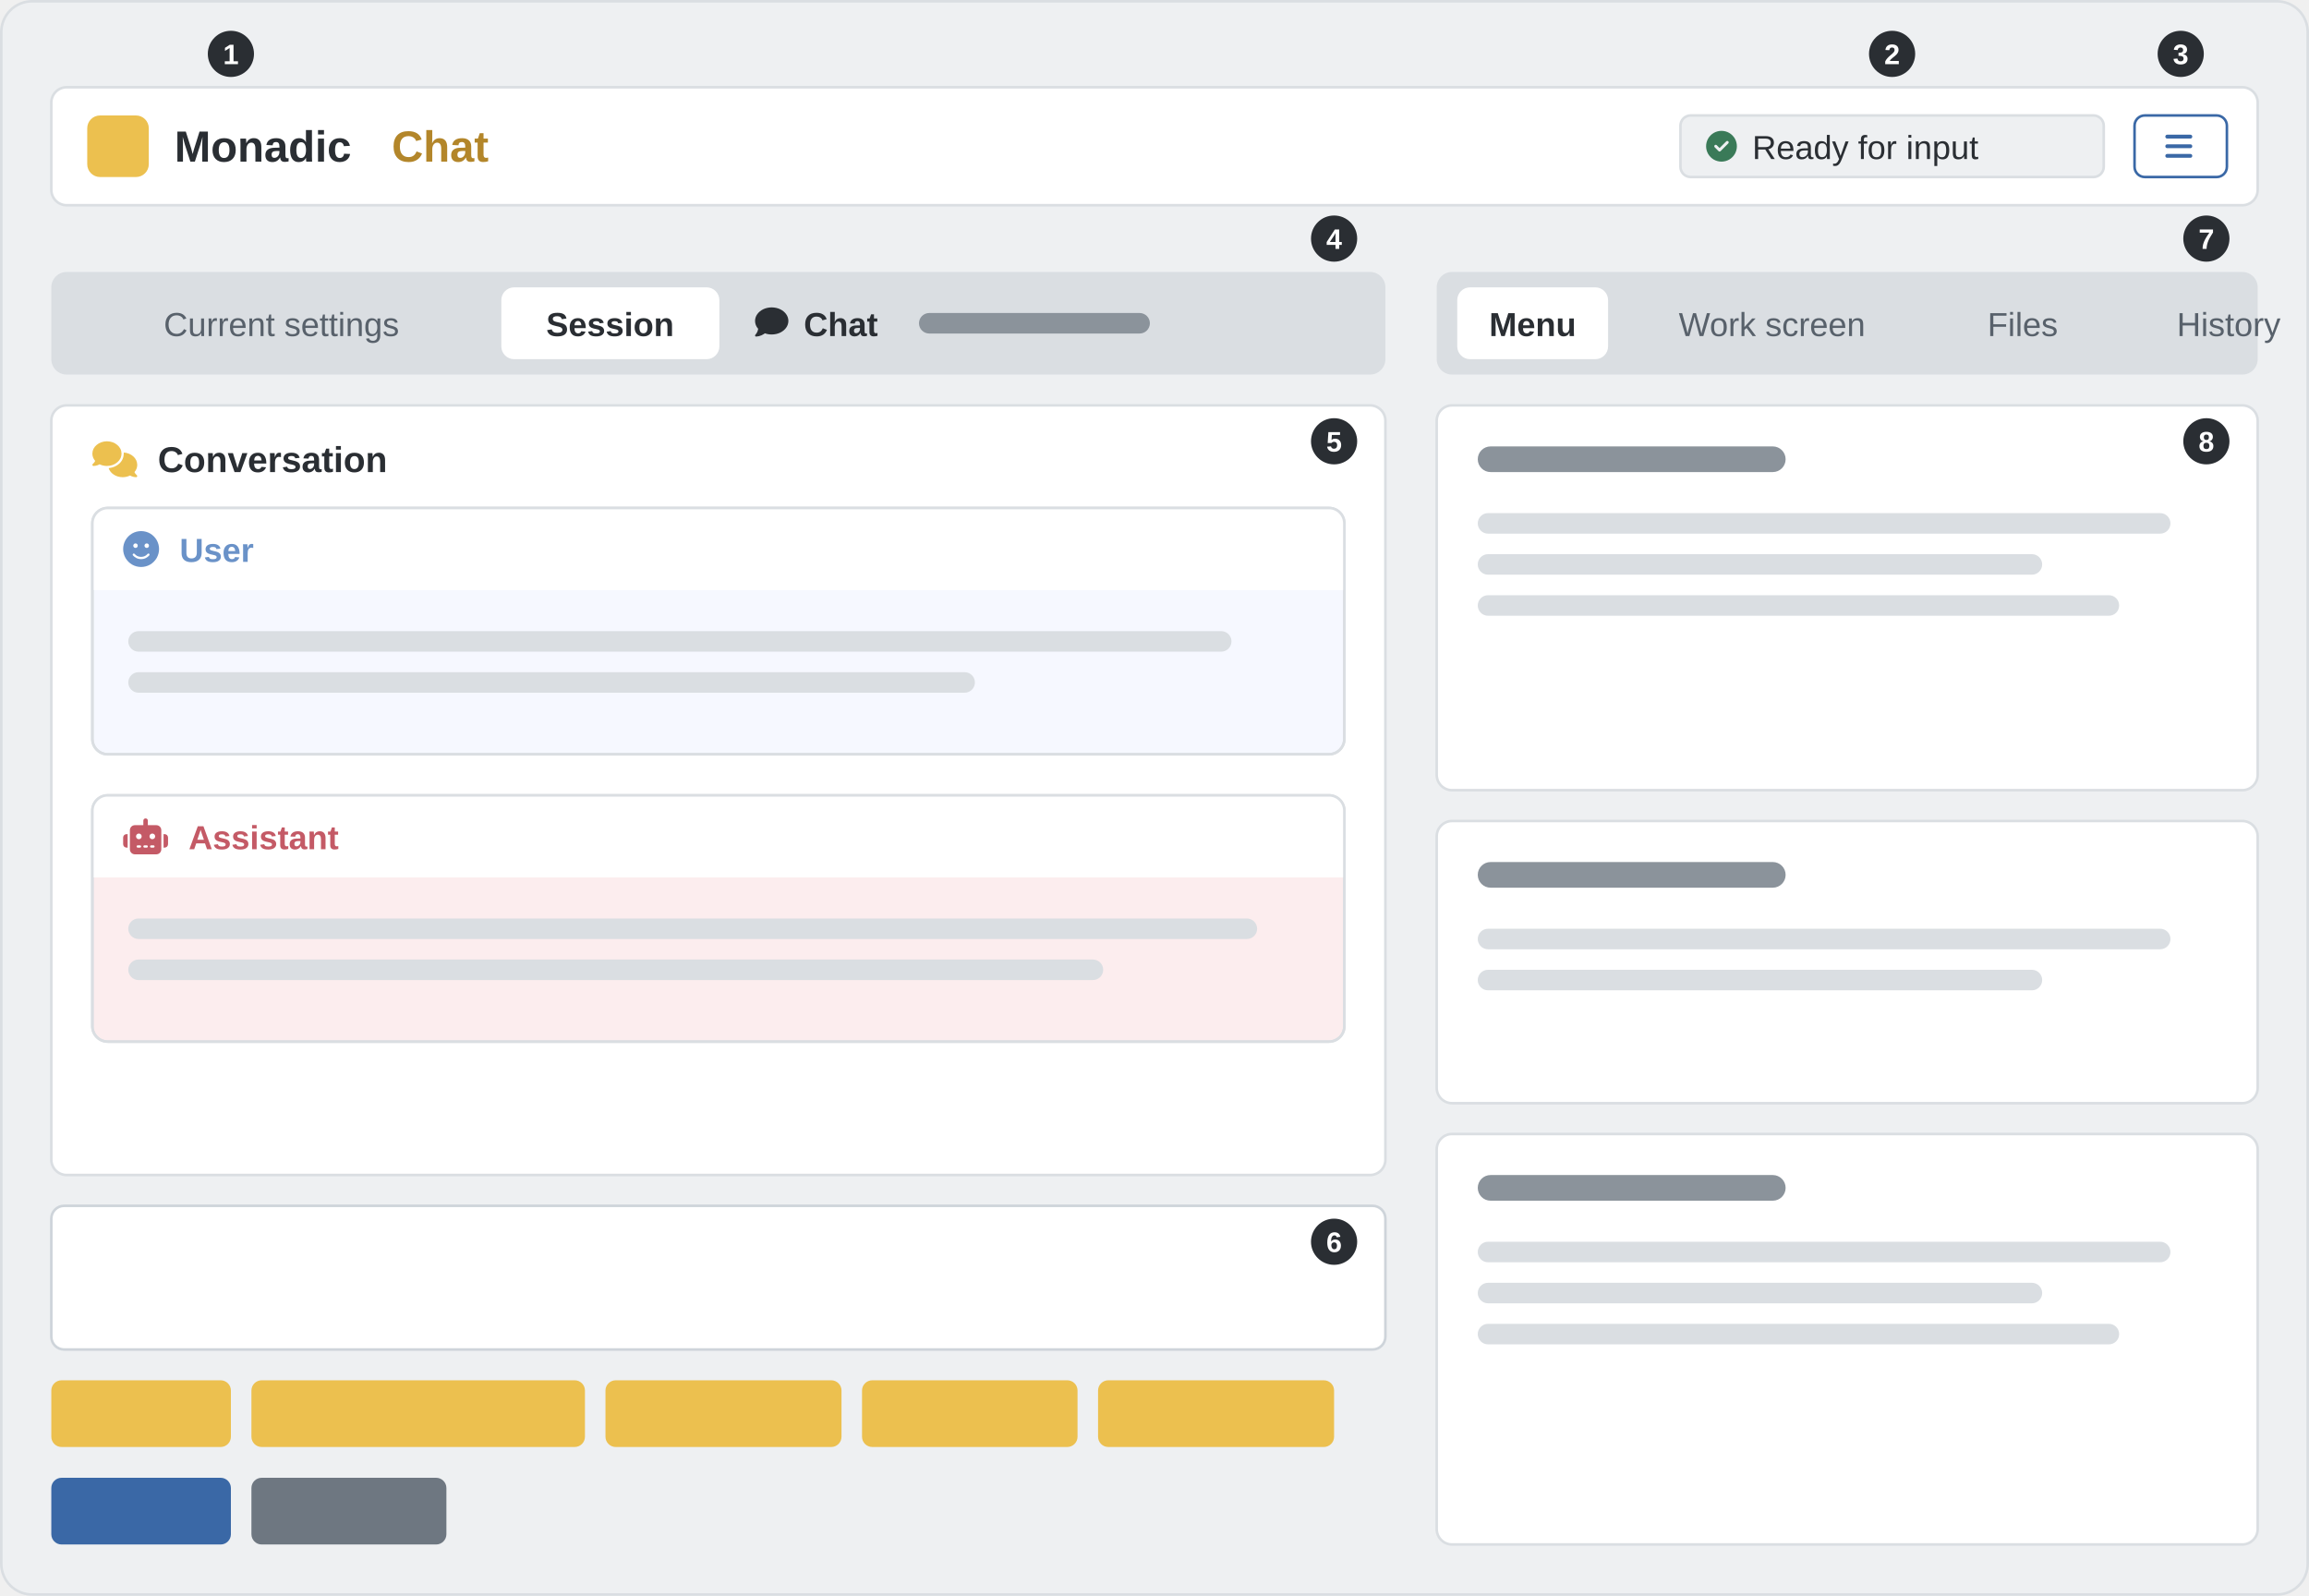
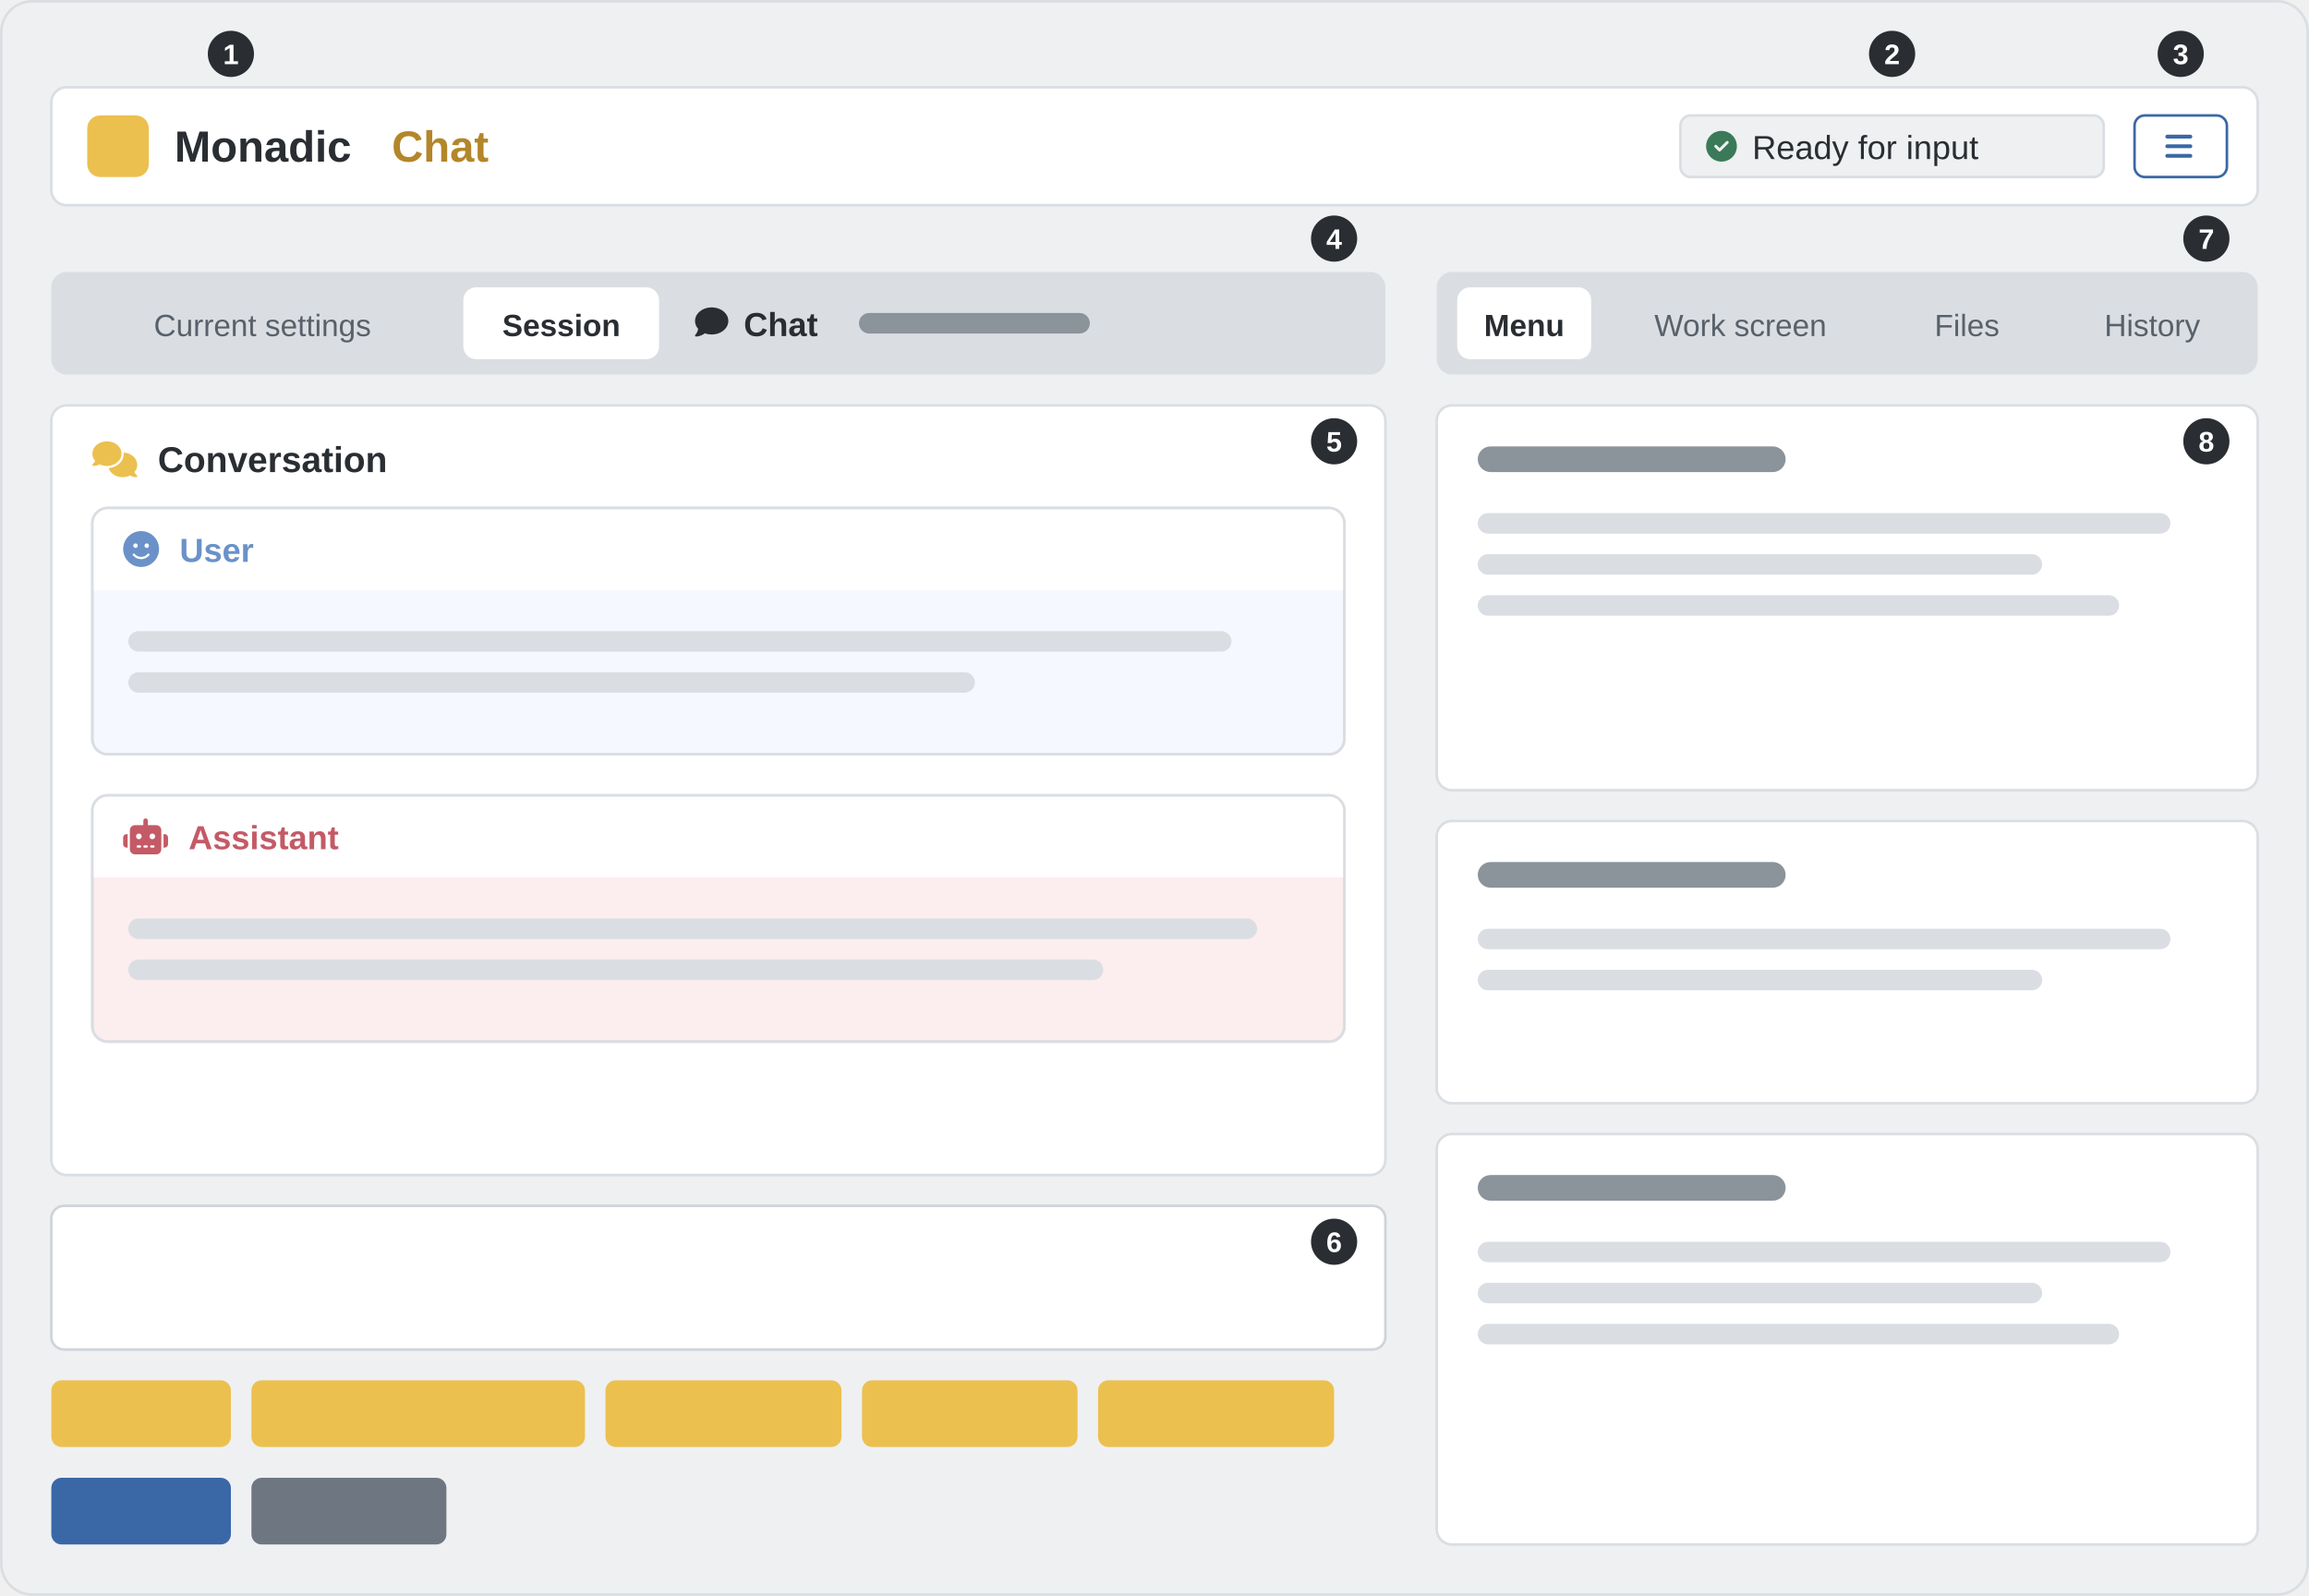
<svg xmlns="http://www.w3.org/2000/svg" role="img" width="900" height="622" viewBox="0 0 900 622" font-family="-apple-system, 'Hiragino Sans', 'Noto Sans JP', 'Helvetica Neue', Arial, sans-serif">
  <defs>
    <symbol id="i-solid-bars" viewBox="0 -448 448 512">
      <path transform="scale(1 -1)" d="M0 352Q0 366 9 375Q18 384 32 384H416Q430 384 439 375Q448 366 448 352Q448 338 439 329Q430 320 416 320H32Q18 320 9 329Q0 338 0 352ZM0 192Q0 206 9 215Q18 224 32 224H416Q430 224 439 215Q448 206 448 192Q448 178 439 169Q430 160 416 160H32Q18 160 9 169Q0 178 0 192ZM448 32Q448 18 439 9Q430 0 416 0H32Q18 0 9 9Q0 18 0 32Q0 46 9 55Q18 64 32 64H416Q430 64 439 55Q448 46 448 32Z" />
    </symbol>
    <symbol id="i-solid-circle-check" viewBox="0 -448 512 512">
      <path transform="scale(1 -1)" d="M256 -64Q326 -63 384 -30Q442 4 478 64Q512 125 512 192Q512 259 478 320Q442 380 384 414Q326 447 256 448Q186 447 128 414Q70 380 34 320Q0 259 0 192Q0 125 34 64Q70 4 128 -30Q186 -63 256 -64ZM369 239 241 111 369 239 241 111Q224 97 207 111L143 175Q129 192 143 209Q160 223 177 209L224 162L335 273Q352 287 369 273Q383 256 369 239Z" />
    </symbol>
    <symbol id="i-solid-comment" viewBox="0 -448 512 512">
      <path transform="scale(1 -1)" d="M512 208Q511 150 477 103Q443 56 385 28Q328 1 256 0Q200 0 152 18Q133 4 98 -13Q60 -30 16 -32Q6 -32 1 -22Q-2 -12 5 -5Q5 -5 5 -5Q5 -5 5 -5Q5 -5 5 -5Q5 -5 5 -5Q5 -5 5 -5Q5 -5 5 -5Q5 -5 5 -5Q5 -5 5 -5V-4Q5 -4 5 -4Q5 -4 6 -3Q8 -1 11 3Q18 10 26 24Q43 50 48 87Q1 139 0 208Q1 266 35 313Q69 360 127 388Q184 415 256 416Q328 415 385 388Q443 360 477 313Q511 266 512 208Z" />
    </symbol>
    <symbol id="i-solid-comments" viewBox="0 -448 640 512">
      <path transform="scale(1 -1)" d="M208 96Q296 98 355 148Q414 197 416 272Q414 347 355 396Q296 446 208 448Q120 446 61 396Q2 347 0 272Q1 213 40 169Q34 154 25 144Q18 135 12 130Q9 127 8 126Q7 125 7 125H6Q6 125 6 125Q6 125 6 125Q-2 118 1 107Q5 97 16 96Q50 97 78 108Q92 114 103 120Q150 97 208 96ZM448 272Q445 186 384 130Q322 74 232 65Q251 8 305 -27Q359 -63 432 -64Q490 -63 537 -40Q548 -46 562 -52Q590 -63 624 -64Q635 -63 639 -53Q642 -42 633 -35Q633 -35 633 -35Q633 -35 633 -35Q633 -35 633 -35Q633 -35 633 -35Q633 -35 633 -34Q632 -34 632 -34Q631 -33 628 -30Q622 -25 615 -16Q606 -5 600 9Q639 53 640 112Q638 183 584 232Q530 281 447 288Q448 280 448 272Z" />
    </symbol>
    <symbol id="i-solid-face-smile" viewBox="0 -448 512 512">
      <path transform="scale(1 -1)" d="M256 -64Q326 -63 384 -30Q442 4 478 64Q512 125 512 192Q512 259 478 320Q442 380 384 414Q326 447 256 448Q186 447 128 414Q70 380 34 320Q0 259 0 192Q0 125 34 64Q70 4 128 -30Q186 -63 256 -64ZM164 122Q178 106 200 93Q223 81 256 80Q289 81 312 93Q334 106 348 122Q359 133 371 124Q381 113 372 101Q355 81 326 65Q297 49 256 48Q215 49 186 65Q157 81 140 101Q131 113 142 124Q153 133 164 122ZM144 240Q145 254 154 263Q163 272 176 272Q190 272 199 263Q208 254 208 240Q208 226 199 217Q190 208 176 208Q163 208 154 217Q145 226 144 240ZM336 272Q350 272 359 263Q368 254 368 240Q368 226 359 217Q350 208 336 208Q323 208 314 217Q305 226 304 240Q305 254 314 263Q323 272 336 272Z" />
    </symbol>
    <symbol id="i-solid-robot" viewBox="0 -448 640 512">
      <path transform="scale(1 -1)" d="M320 448Q334 448 343 439Q352 430 352 416V352H472Q503 351 523 331Q543 311 544 280V8Q543 -23 523 -43Q503 -63 472 -64H168Q137 -63 117 -43Q97 -23 96 8V280Q97 311 117 331Q137 351 168 352H288V416Q288 430 297 439Q306 448 320 448ZM208 64Q193 63 192 48Q193 33 208 32H240Q255 33 256 48Q255 63 240 64H208ZM304 64Q289 63 288 48Q289 33 304 32H336Q351 33 352 48Q351 63 336 64H304ZM400 64Q385 63 384 48Q385 33 400 32H432Q447 33 448 48Q447 63 432 64H400ZM264 192Q263 215 244 227Q224 237 204 227Q185 215 184 192Q185 169 204 157Q224 147 244 157Q263 169 264 192ZM416 152Q439 153 451 172Q461 192 451 212Q439 231 416 232Q393 231 381 212Q371 192 381 172Q393 153 416 152ZM48 224H64H48H64V32H48Q28 33 14 46Q1 60 0 80V176Q1 196 14 210Q28 223 48 224ZM592 224Q612 223 626 210Q639 196 640 176V80Q639 60 626 46Q612 33 592 32H576V224H592Z" />
    </symbol>
  </defs>
  <rect x="0.5" y="0.5" width="899" height="621" rx="12" fill="#eef0f2" stroke="#dadee2" />
  <rect x="20" y="34" width="860" height="46" rx="6" fill="#ffffff" stroke="#dadee2" />
  <rect x="34" y="45" width="24" height="24" rx="5" fill="#ecc04f" />
  <text x="68.0" y="63.0" font-size="17" fill="#2a2e33" font-weight="600">Monadic</text>
  <text x="152.7" y="63.0" font-size="17" fill="#b3862a" font-weight="700">Chat</text>
  <circle cx="90.0" cy="21.0" r="9" fill="#2a2e33" />
  <text x="90.0" y="25.0" font-size="11" fill="#ffffff" font-weight="700" text-anchor="middle">1</text>
  <rect x="655.0" y="45" width="165.0" height="24" rx="4" fill="#eef0f2" stroke="#dadee2" />
  <use href="#i-solid-circle-check" x="665.0" y="51.0" width="12.0" height="12" fill="#3a7a58" />
  <text x="683.0" y="62.0" font-size="13" fill="#2a2e33">Ready for input</text>
  <circle cx="737.5" cy="21.0" r="9" fill="#2a2e33" />
  <text x="737.5" y="25.0" font-size="11" fill="#ffffff" font-weight="700" text-anchor="middle">2</text>
  <rect x="832" y="45" width="36" height="24" rx="4" fill="#ffffff" stroke="#3a68a6" />
  <use href="#i-solid-bars" x="844.0" y="51.0" width="10.5" height="12" fill="#3a68a6" />
  <circle cx="850.0" cy="21.0" r="9" fill="#2a2e33" />
  <text x="850.0" y="25.0" font-size="11" fill="#ffffff" font-weight="700" text-anchor="middle">3</text>
  <rect x="20" y="106" width="520" height="40" rx="6" fill="#dadee2" />
-   <text x="109.7" y="131.0" font-size="13" fill="#58616b" text-anchor="middle">Current settings</text>
-   <rect x="195.4" y="112" width="85.0" height="28" rx="5" fill="#ffffff" />
-   <text x="237.8" y="131.0" font-size="13" fill="#2a2e33" font-weight="600" text-anchor="middle">Session</text>
-   <use href="#i-solid-comment" x="294.3" y="119.0" width="13.0" height="13" fill="#2a2e33" />
-   <text x="313.3" y="131.0" font-size="13" fill="#2a2e33" font-weight="700">Chat</text>
-   <rect x="358.2" y="122" width="90" height="8" rx="4" fill="#8b939b" />
+   <text x="102.3" y="131.0" font-size="12" fill="#58616b" text-anchor="middle">Current settings</text>
+   <rect x="180.6" y="112" width="76.3" height="28" rx="5" fill="#ffffff" />
+   <text x="218.8" y="131.0" font-size="12" fill="#2a2e33" font-weight="600" text-anchor="middle">Session</text>
+   <use href="#i-solid-comment" x="270.9" y="119.0" width="13.0" height="13" fill="#2a2e33" />
+   <text x="289.9" y="131.0" font-size="13" fill="#2a2e33" font-weight="700">Chat</text>
+   <rect x="334.8" y="122" width="90" height="8" rx="4" fill="#8b939b" />
  <circle cx="520.0" cy="93.0" r="9" fill="#2a2e33" />
  <text x="520.0" y="97.0" font-size="11" fill="#ffffff" font-weight="700" text-anchor="middle">4</text>
  <rect x="20" y="158" width="520" height="300" rx="6" fill="#ffffff" stroke="#dadee2" />
  <use href="#i-solid-comments" x="36.0" y="172.0" width="17.5" height="14" fill="#ecc04f" />
  <text x="61.5" y="184.0" font-size="14" fill="#2a2e33" font-weight="600">Conversation</text>
  <circle cx="520.0" cy="172.0" r="9" fill="#2a2e33" />
  <text x="520.0" y="176.0" font-size="11" fill="#ffffff" font-weight="700" text-anchor="middle">5</text>
  <rect x="36" y="198" width="488" height="96" rx="6" fill="#f6f8ff" stroke="#dadee2" />
  <path d="M42 198 H518 A6 6 0 0 1 524 204 V230 H36 V204 A6 6 0 0 1 42 198 Z" fill="#ffffff" />
  <rect x="36" y="198" width="488" height="96" rx="6" fill="none" stroke="#dadee2" />
  <use href="#i-solid-face-smile" x="48.0" y="207.0" width="14.0" height="14" fill="#6a92c8" />
  <text x="70.0" y="219.0" font-size="13" fill="#6a92c8" font-weight="700">User</text>
  <rect x="50.0" y="246.0" width="430.0" height="8" rx="4" fill="#dadee2" />
  <rect x="50.0" y="262.0" width="330.0" height="8" rx="4" fill="#dadee2" />
  <rect x="36" y="310" width="488" height="96" rx="6" fill="#fcedee" stroke="#dadee2" />
  <path d="M42 310 H518 A6 6 0 0 1 524 316 V342 H36 V316 A6 6 0 0 1 42 310 Z" fill="#ffffff" />
  <rect x="36" y="310" width="488" height="96" rx="6" fill="none" stroke="#dadee2" />
  <use href="#i-solid-robot" x="48.0" y="319.0" width="17.5" height="14" fill="#c45a66" />
  <text x="73.5" y="331.0" font-size="13" fill="#c45a66" font-weight="700">Assistant</text>
  <rect x="50.0" y="358.0" width="440.0" height="8" rx="4" fill="#dadee2" />
  <rect x="50.0" y="374.0" width="380.0" height="8" rx="4" fill="#dadee2" />
  <rect x="20.0" y="470.0" width="520.0" height="56.0" rx="5" fill="#ffffff" stroke="#ced4da" />
  <circle cx="520.0" cy="484.0" r="9" fill="#2a2e33" />
  <text x="520.0" y="488.0" font-size="11" fill="#ffffff" font-weight="700" text-anchor="middle">6</text>
  <rect x="20" y="538" width="70" height="26" rx="4" fill="#ecc04f" />
  <rect x="98" y="538" width="130" height="26" rx="4" fill="#ecc04f" />
  <rect x="236" y="538" width="92" height="26" rx="4" fill="#ecc04f" />
  <rect x="336" y="538" width="84" height="26" rx="4" fill="#ecc04f" />
  <rect x="428" y="538" width="92" height="26" rx="4" fill="#ecc04f" />
  <rect x="20" y="576" width="70" height="26" rx="4" fill="#3a68a6" />
  <rect x="98" y="576" width="76" height="26" rx="4" fill="#6e7781" />
  <rect x="560" y="106" width="320" height="40" rx="6" fill="#dadee2" />
-   <rect x="568.0" y="112" width="58.8" height="28" rx="5" fill="#ffffff" />
-   <text x="597.4" y="131.0" font-size="13" fill="#2a2e33" font-weight="600" text-anchor="middle">Menu</text>
-   <text x="690.7" y="131.0" font-size="13" fill="#58616b" text-anchor="middle">Work screen</text>
-   <text x="788.4" y="131.0" font-size="13" fill="#58616b" text-anchor="middle">Files</text>
-   <text x="868.7" y="131.0" font-size="13" fill="#58616b" text-anchor="middle">History</text>
+   <rect x="568.0" y="112" width="52.2" height="28" rx="5" fill="#ffffff" />
+   <text x="594.1" y="131.0" font-size="12" fill="#2a2e33" font-weight="600" text-anchor="middle">Menu</text>
+   <text x="678.4" y="131.0" font-size="12" fill="#58616b" text-anchor="middle">Work screen</text>
+   <text x="766.7" y="131.0" font-size="12" fill="#58616b" text-anchor="middle">Files</text>
+   <text x="838.9" y="131.0" font-size="12" fill="#58616b" text-anchor="middle">History</text>
  <circle cx="860.0" cy="93.0" r="9" fill="#2a2e33" />
  <text x="860.0" y="97.0" font-size="11" fill="#ffffff" font-weight="700" text-anchor="middle">7</text>
  <rect x="560" y="158" width="320" height="150" rx="6" fill="#ffffff" stroke="#dadee2" />
  <rect x="576" y="174" width="120" height="10" rx="5" fill="#8b939b" />
  <rect x="576.0" y="200.0" width="270.0" height="8" rx="4" fill="#dadee2" />
  <rect x="576.0" y="216.0" width="220.0" height="8" rx="4" fill="#dadee2" />
  <rect x="576.0" y="232.0" width="250.0" height="8" rx="4" fill="#dadee2" />
  <rect x="560" y="320" width="320" height="110" rx="6" fill="#ffffff" stroke="#dadee2" />
  <rect x="576" y="336" width="120" height="10" rx="5" fill="#8b939b" />
  <rect x="576.0" y="362.0" width="270.0" height="8" rx="4" fill="#dadee2" />
  <rect x="576.0" y="378.0" width="220.0" height="8" rx="4" fill="#dadee2" />
  <rect x="560" y="442" width="320" height="160" rx="6" fill="#ffffff" stroke="#dadee2" />
  <rect x="576" y="458" width="120" height="10" rx="5" fill="#8b939b" />
  <rect x="576.0" y="484.0" width="270.0" height="8" rx="4" fill="#dadee2" />
  <rect x="576.0" y="500.0" width="220.0" height="8" rx="4" fill="#dadee2" />
  <rect x="576.0" y="516.0" width="250.0" height="8" rx="4" fill="#dadee2" />
  <circle cx="860.0" cy="172.0" r="9" fill="#2a2e33" />
  <text x="860.0" y="176.0" font-size="11" fill="#ffffff" font-weight="700" text-anchor="middle">8</text>
</svg>
